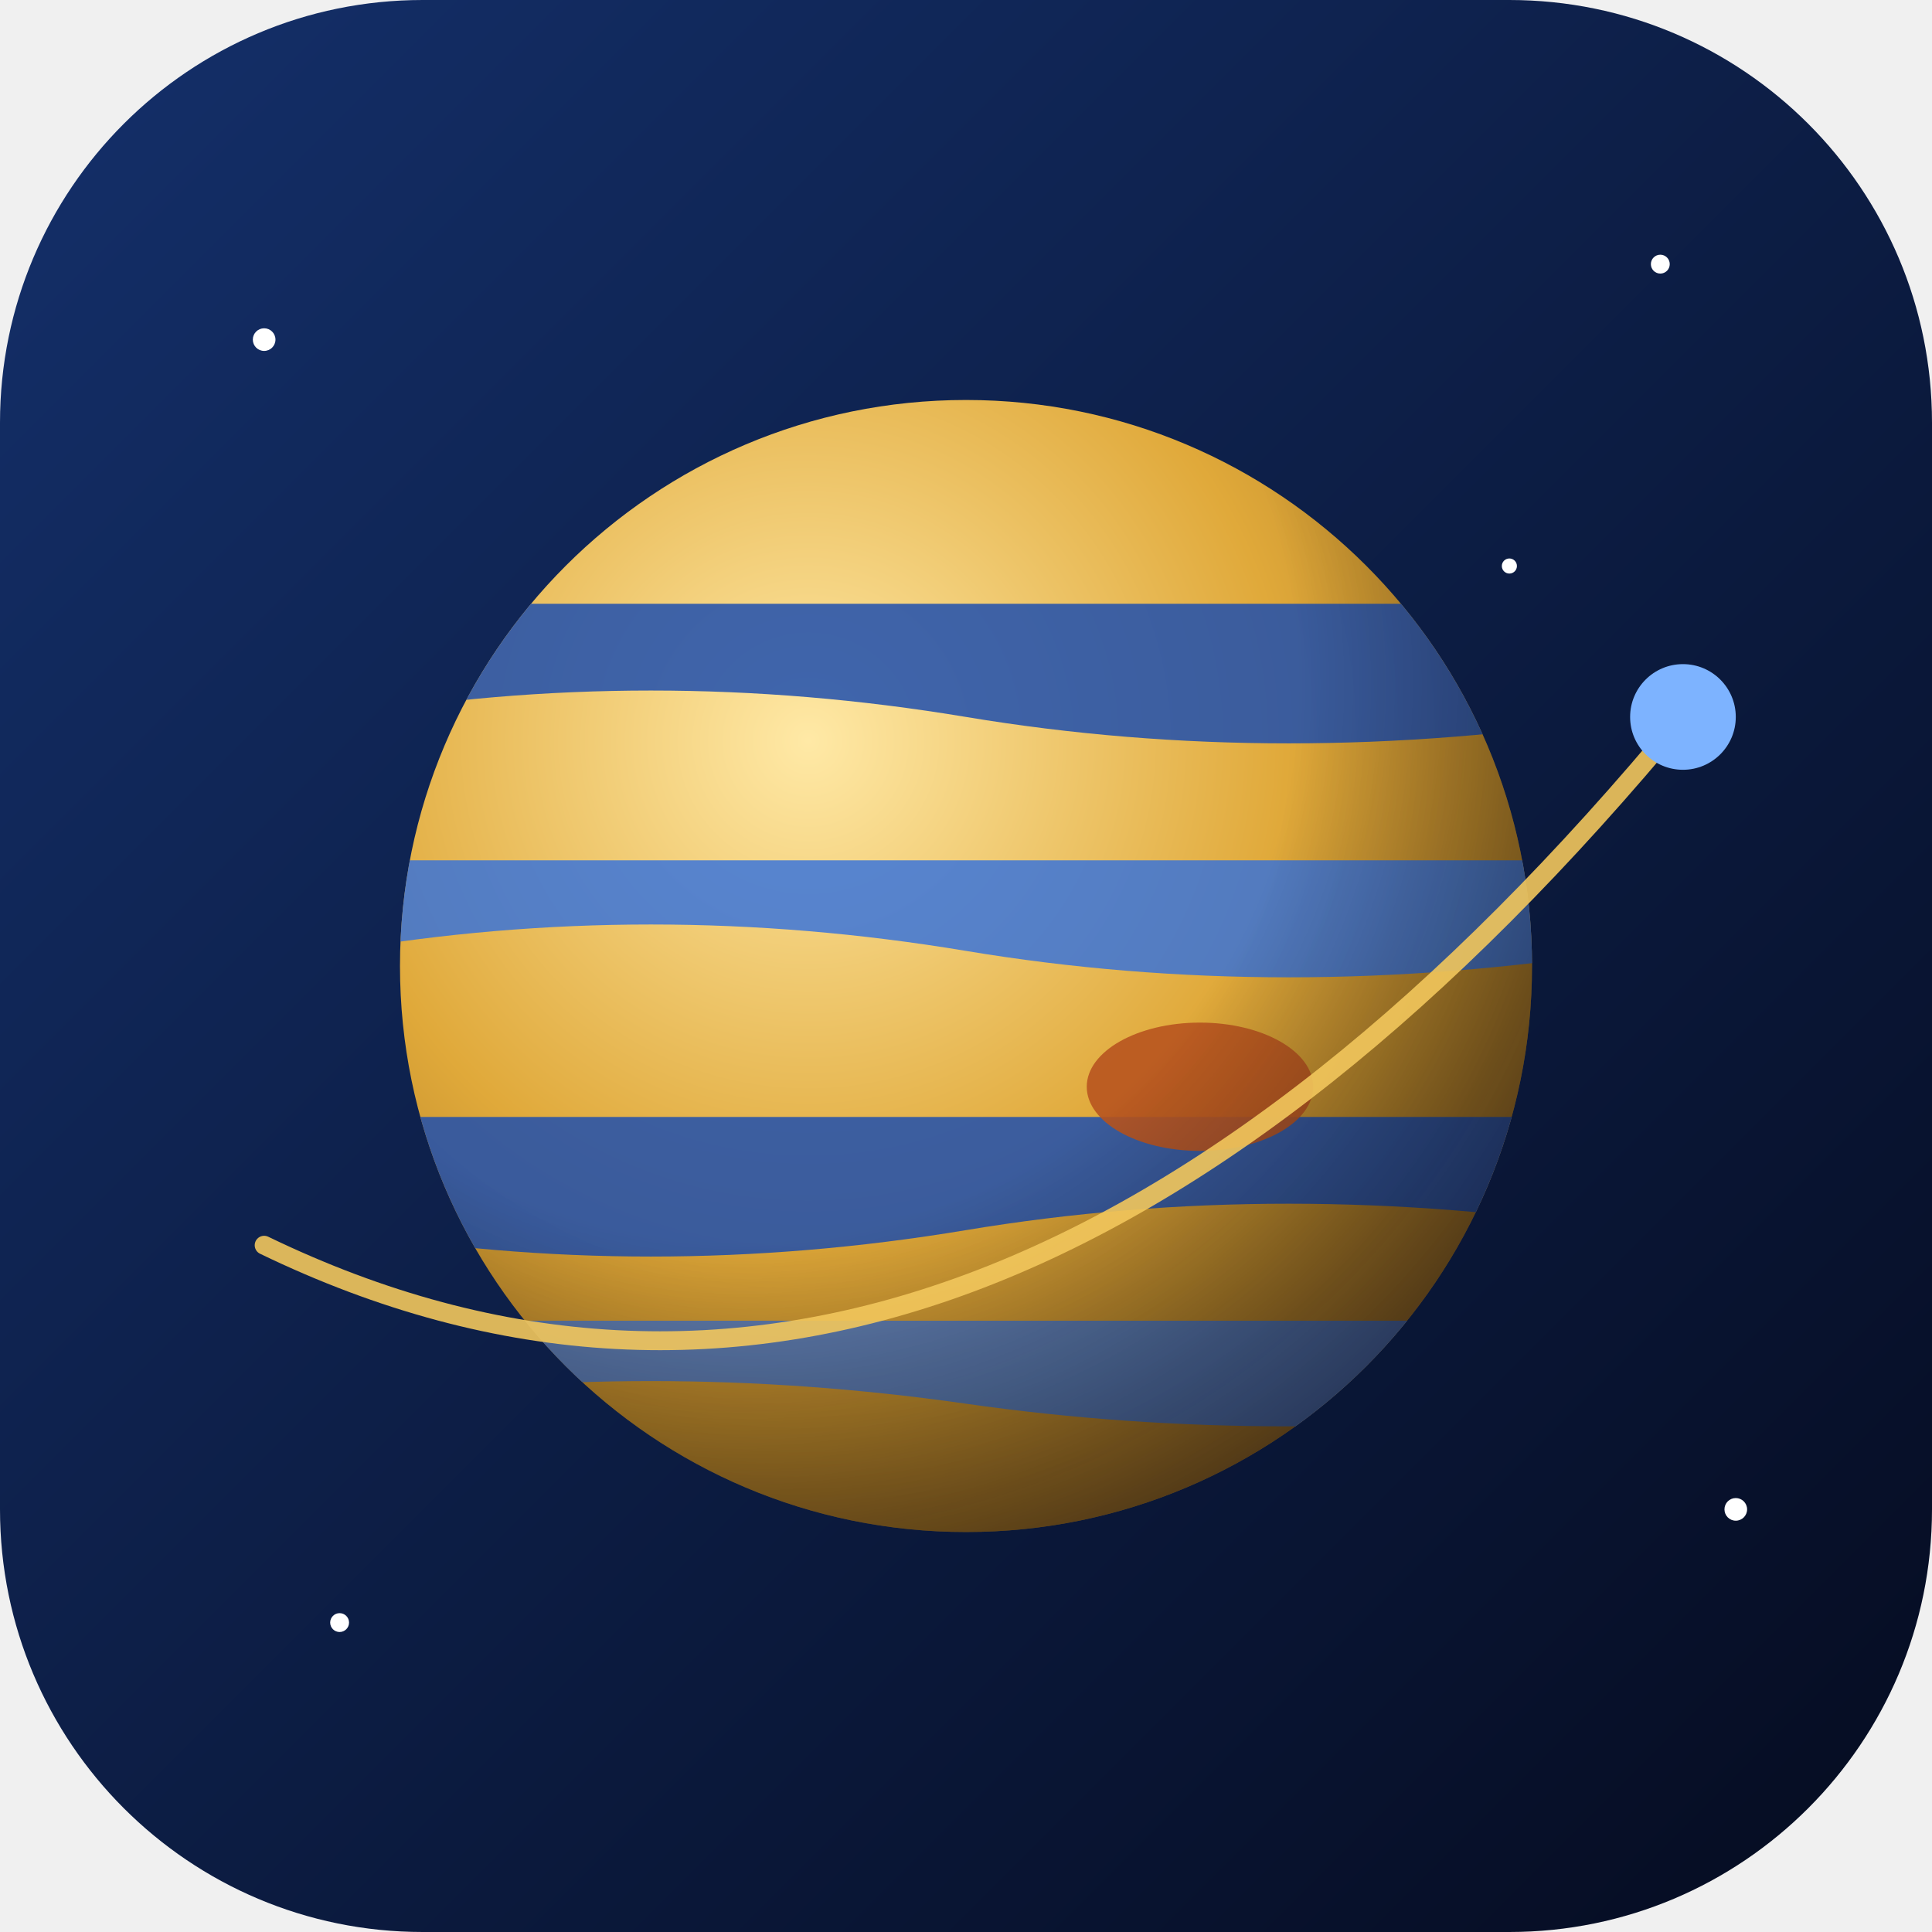
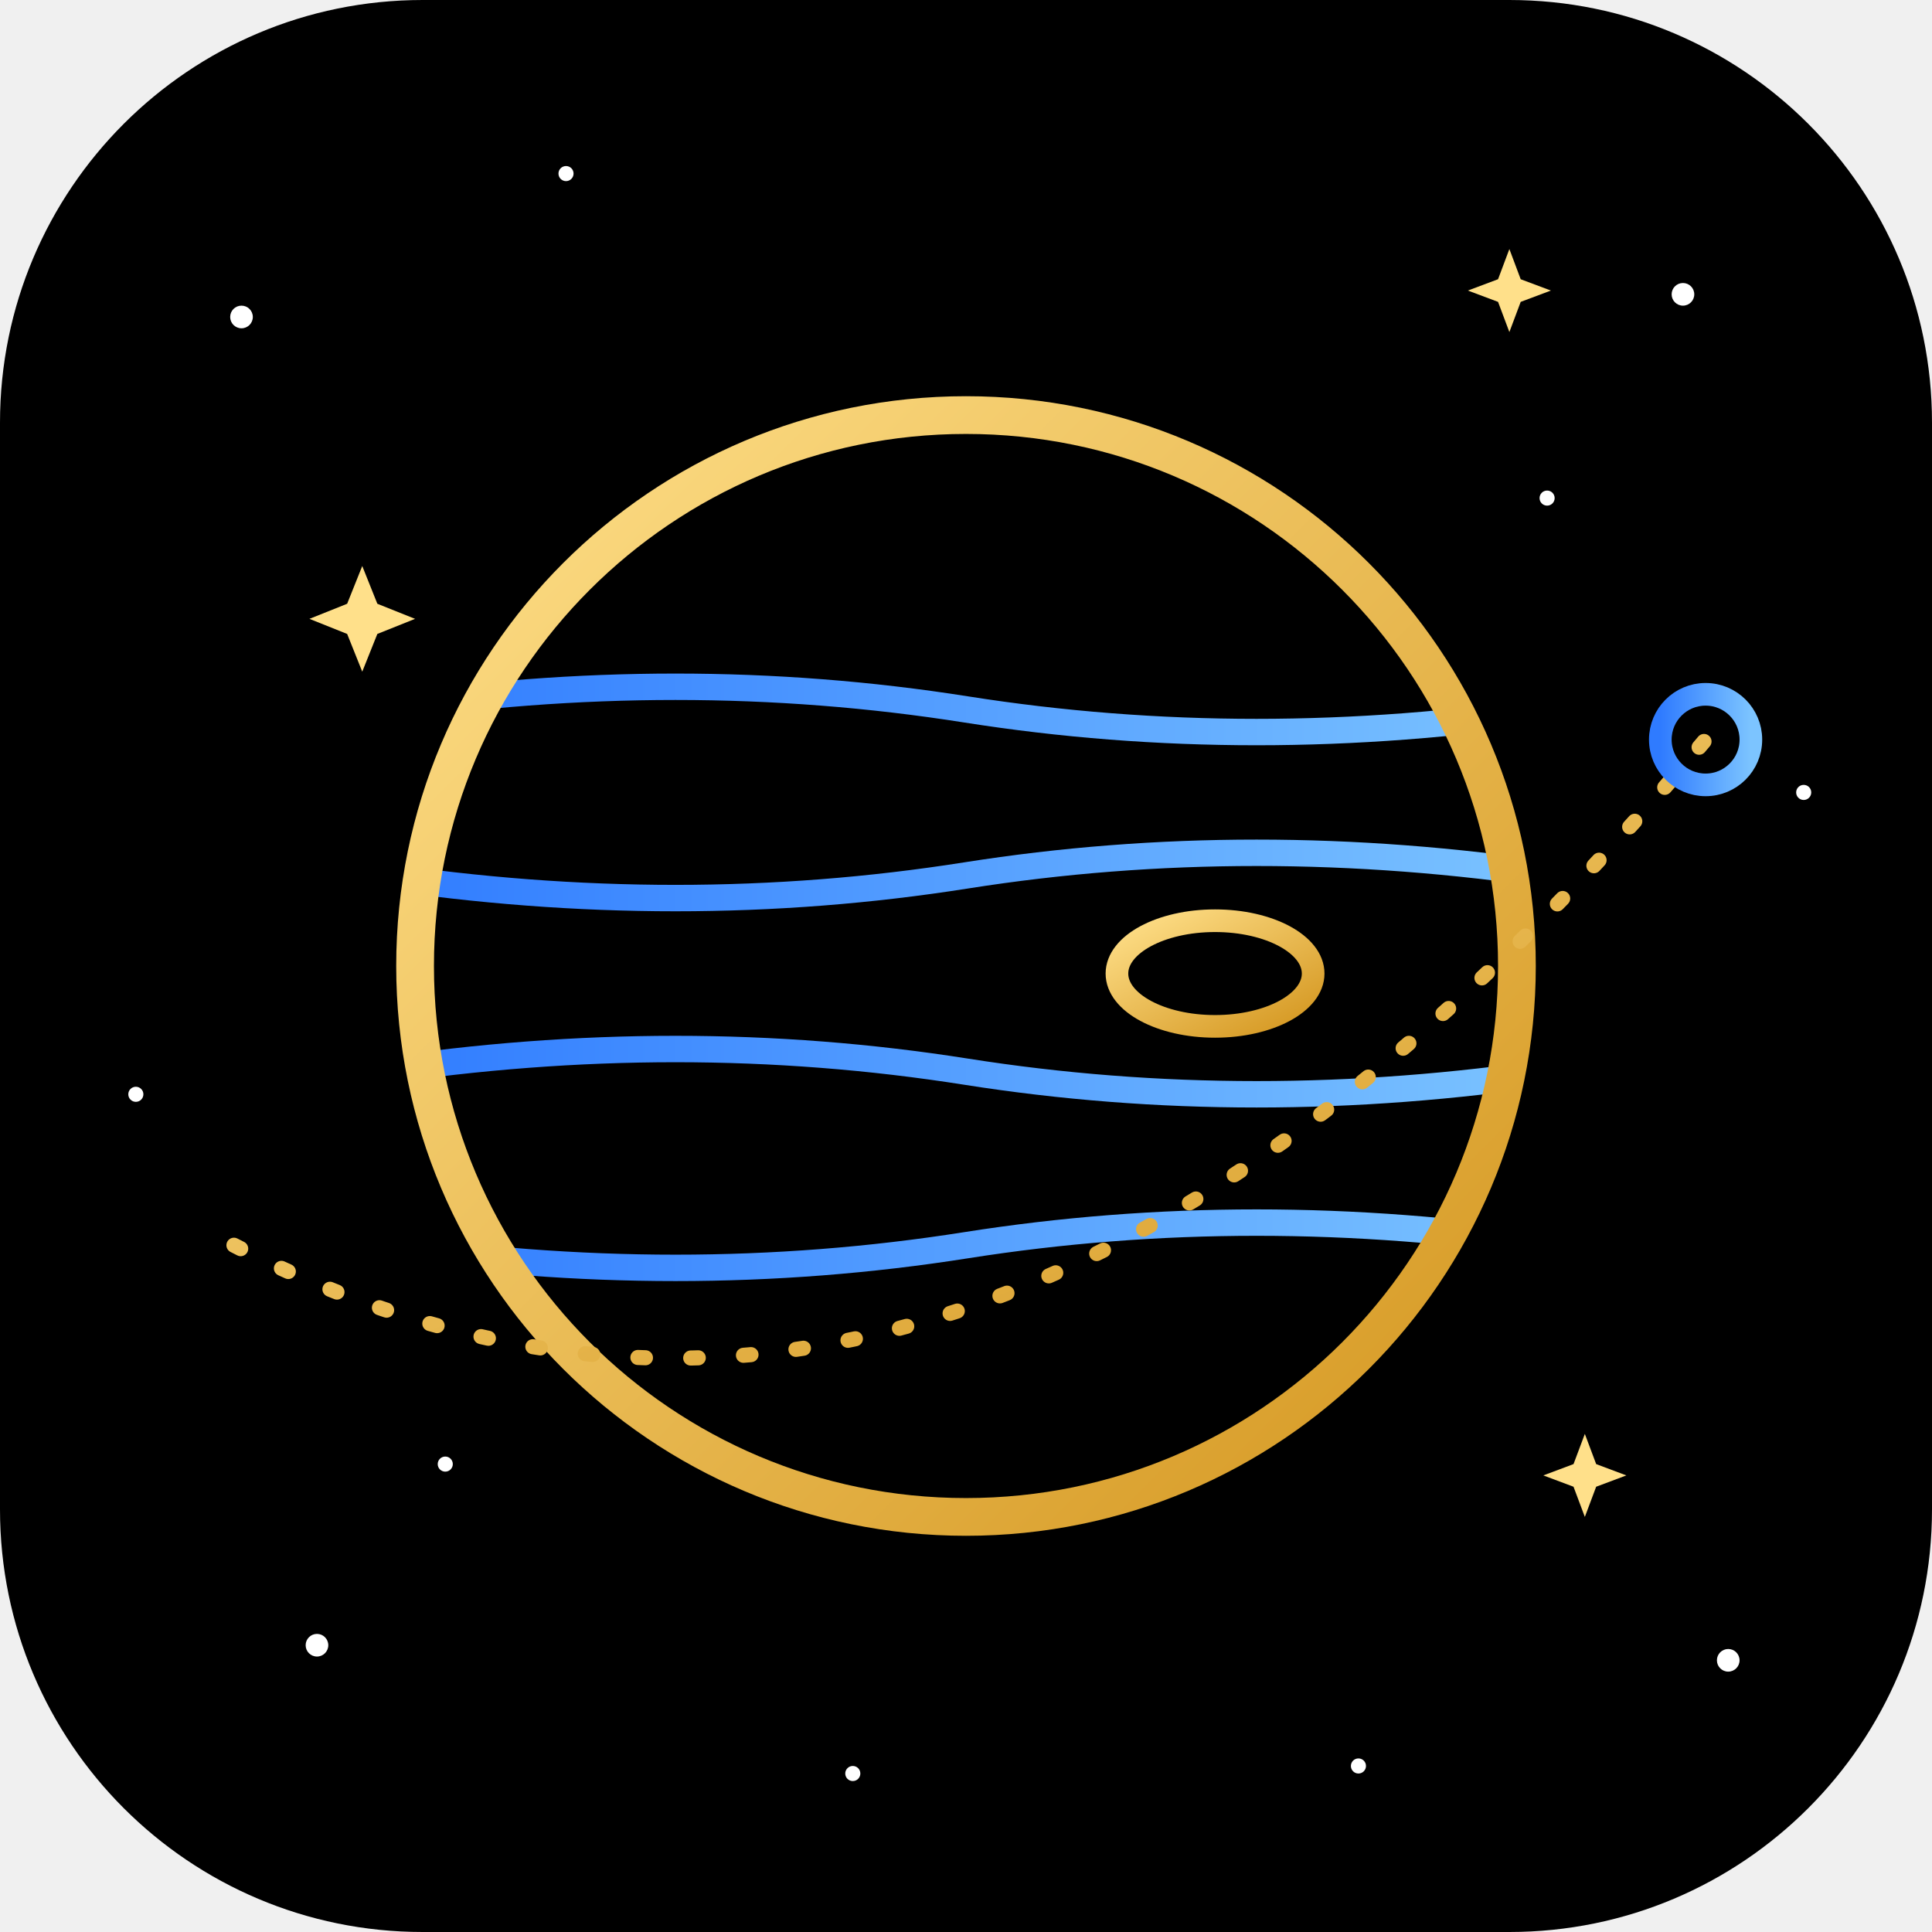
<svg xmlns="http://www.w3.org/2000/svg" viewBox="0 0 512 512">
  <defs>
-     <linearGradient id="bg" x1="0" y1="0" x2="1" y2="1">
-       <stop offset="0" stop-color="#14306b" />
-       <stop offset="1" stop-color="#050b1f" />
+     <linearGradient id="g" x1="0" y1="0" x2="1" y2="1">
+       <stop offset="0" stop-color="#ffe08a" />
+       <stop offset="1" stop-color="#d4961f" />
    </linearGradient>
-     <radialGradient id="pl" cx=".36" cy=".3" r=".85">
-       <stop offset="0" stop-color="#ffe9a6" />
-       <stop offset=".5" stop-color="#e0a93a" />
-       <stop offset="1" stop-color="#8a5a12" />
-     </radialGradient>
+     <linearGradient id="b" x1="0" y1="0" x2="1" y2="0">
+       <stop offset="0" stop-color="#2f7bff" />
+       <stop offset="1" stop-color="#7cc4ff" />
+     </linearGradient>
    <clipPath id="c">
-       <circle cx="256" cy="256" r="150" />
+       <circle cx="256" cy="256" r="146" />
    </clipPath>
-     <radialGradient id="sh" cx=".3" cy=".25" r=".9">
-       <stop offset=".55" stop-color="#000" stop-opacity="0" />
-       <stop offset="1" stop-color="#020617" stop-opacity=".6" />
-     </radialGradient>
  </defs>
-   <rect width="512" height="512" rx="112" fill="url(#bg)" />
+   <rect width="512" height="512" rx="112" fill="#000" />
  <g fill="#fff">
-     <circle cx="70" cy="90" r="3" />
-     <circle cx="440" cy="70" r="2.5" />
-     <circle cx="460" cy="400" r="3" />
-     <circle cx="90" cy="430" r="2.5" />
-     <circle cx="400" cy="150" r="2" />
+     <circle cx="64" cy="84" r="3" />
+     <circle cx="150" cy="46" r="2" />
+     <circle cx="446" cy="78" r="3" />
+     <circle cx="478" cy="210" r="2" />
+     <circle cx="458" cy="440" r="3" />
+     <circle cx="360" cy="468" r="2" />
+     <circle cx="84" cy="436" r="3" />
+     <circle cx="36" cy="290" r="2" />
+     <circle cx="410" cy="132" r="2" />
+     <circle cx="118" cy="388" r="2" />
+     <circle cx="226" cy="470" r="2" />
  </g>
-   <circle cx="256" cy="256" r="150" fill="url(#pl)" />
-   <g clip-path="url(#c)">
-     <path d="M90 160H430V190Q340 204 256 190T90 190Z" fill="#1f4fae" opacity=".85" />
-     <path d="M90 228H430V252Q340 266 256 252T90 252Z" fill="#2f6fe0" opacity=".8" />
-     <path d="M90 296H430V326Q340 312 256 326T90 326Z" fill="#1f4fae" opacity=".85" />
-     <path d="M90 350H430V372Q340 384 256 372T90 372Z" fill="#2f6fe0" opacity=".7" />
-     <ellipse cx="318" cy="288" rx="30" ry="17" fill="#b8541f" opacity=".9" />
-     <circle cx="256" cy="256" r="150" fill="url(#sh)" />
+   <g fill="#ffe08a">
+     <path d="M96 150l4 10 10 4-10 4-4 10-4-10-10-4 10-4z" />
+     <path d="M420 380l3 8 8 3-8 3-3 8-3-8-8-3 8-3z" />
+     <path d="M400 66l3 8 8 3-8 3-3 8-3-8-8-3 8-3z" />
  </g>
-   <path d="M70 330Q256 420 446 190" fill="none" stroke="#f2c75c" stroke-width="5" stroke-linecap="round" opacity=".9" />
-   <circle cx="446" cy="190" r="14" fill="#7db3ff" />
+   <g clip-path="url(#c)" fill="none" stroke="url(#b)" stroke-width="7" stroke-linecap="round">
+     <path d="M100 188Q180 176 256 188T412 188" />
+     <path d="M100 232Q180 244 256 232T412 232" />
+     <path d="M100 284Q180 272 256 284T412 284" />
+     <path d="M100 330Q180 342 256 330T412 330" />
+   </g>
+   <ellipse cx="322" cy="258" rx="26" ry="14" fill="none" stroke="url(#g)" stroke-width="6" />
+   <circle cx="256" cy="256" r="146" fill="none" stroke="url(#g)" stroke-width="10" />
+   <path d="M62 330Q256 430 452 196" fill="none" stroke="url(#g)" stroke-width="4" stroke-linecap="round" stroke-dasharray="2 12" />
+   <circle cx="452" cy="196" r="12" fill="none" stroke="url(#b)" stroke-width="6" />
</svg>
